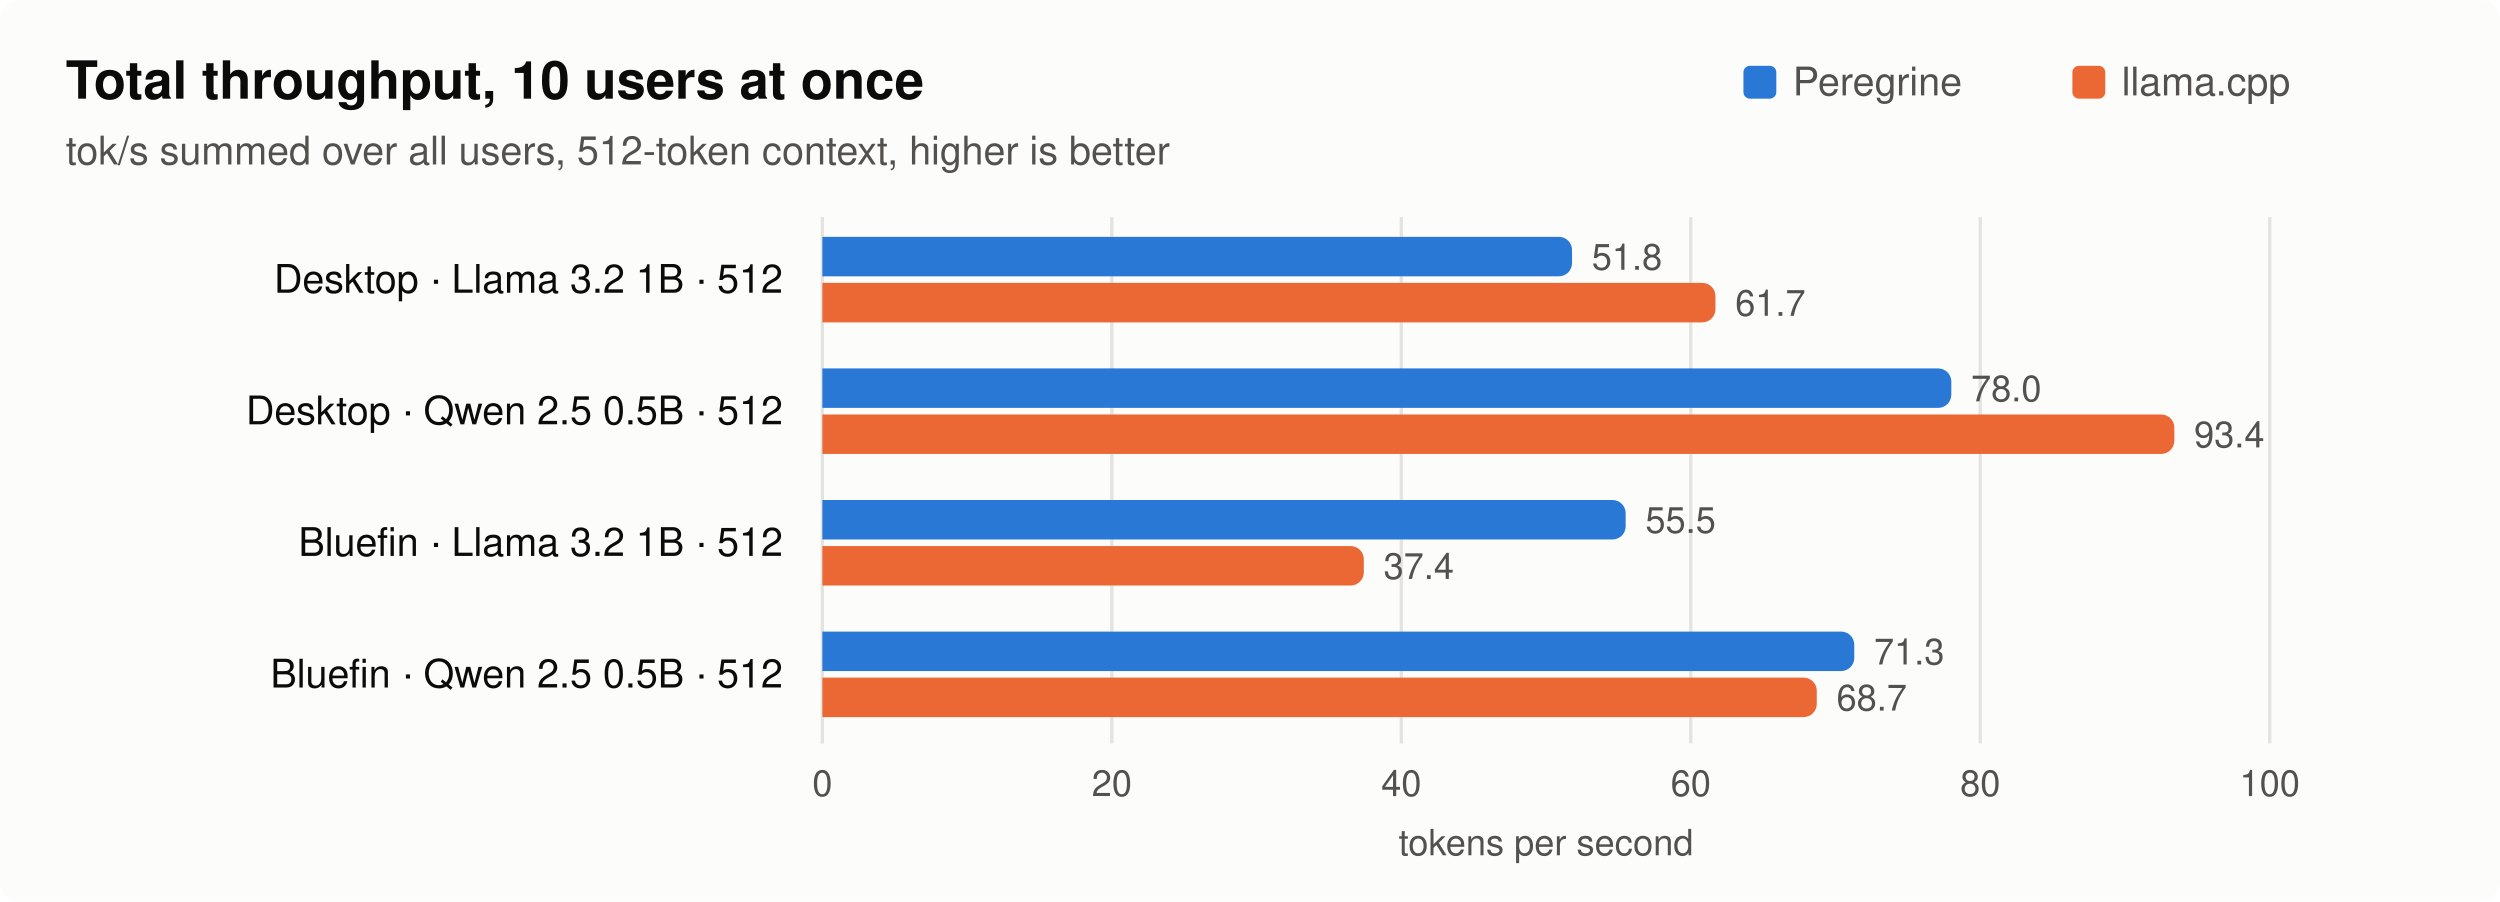
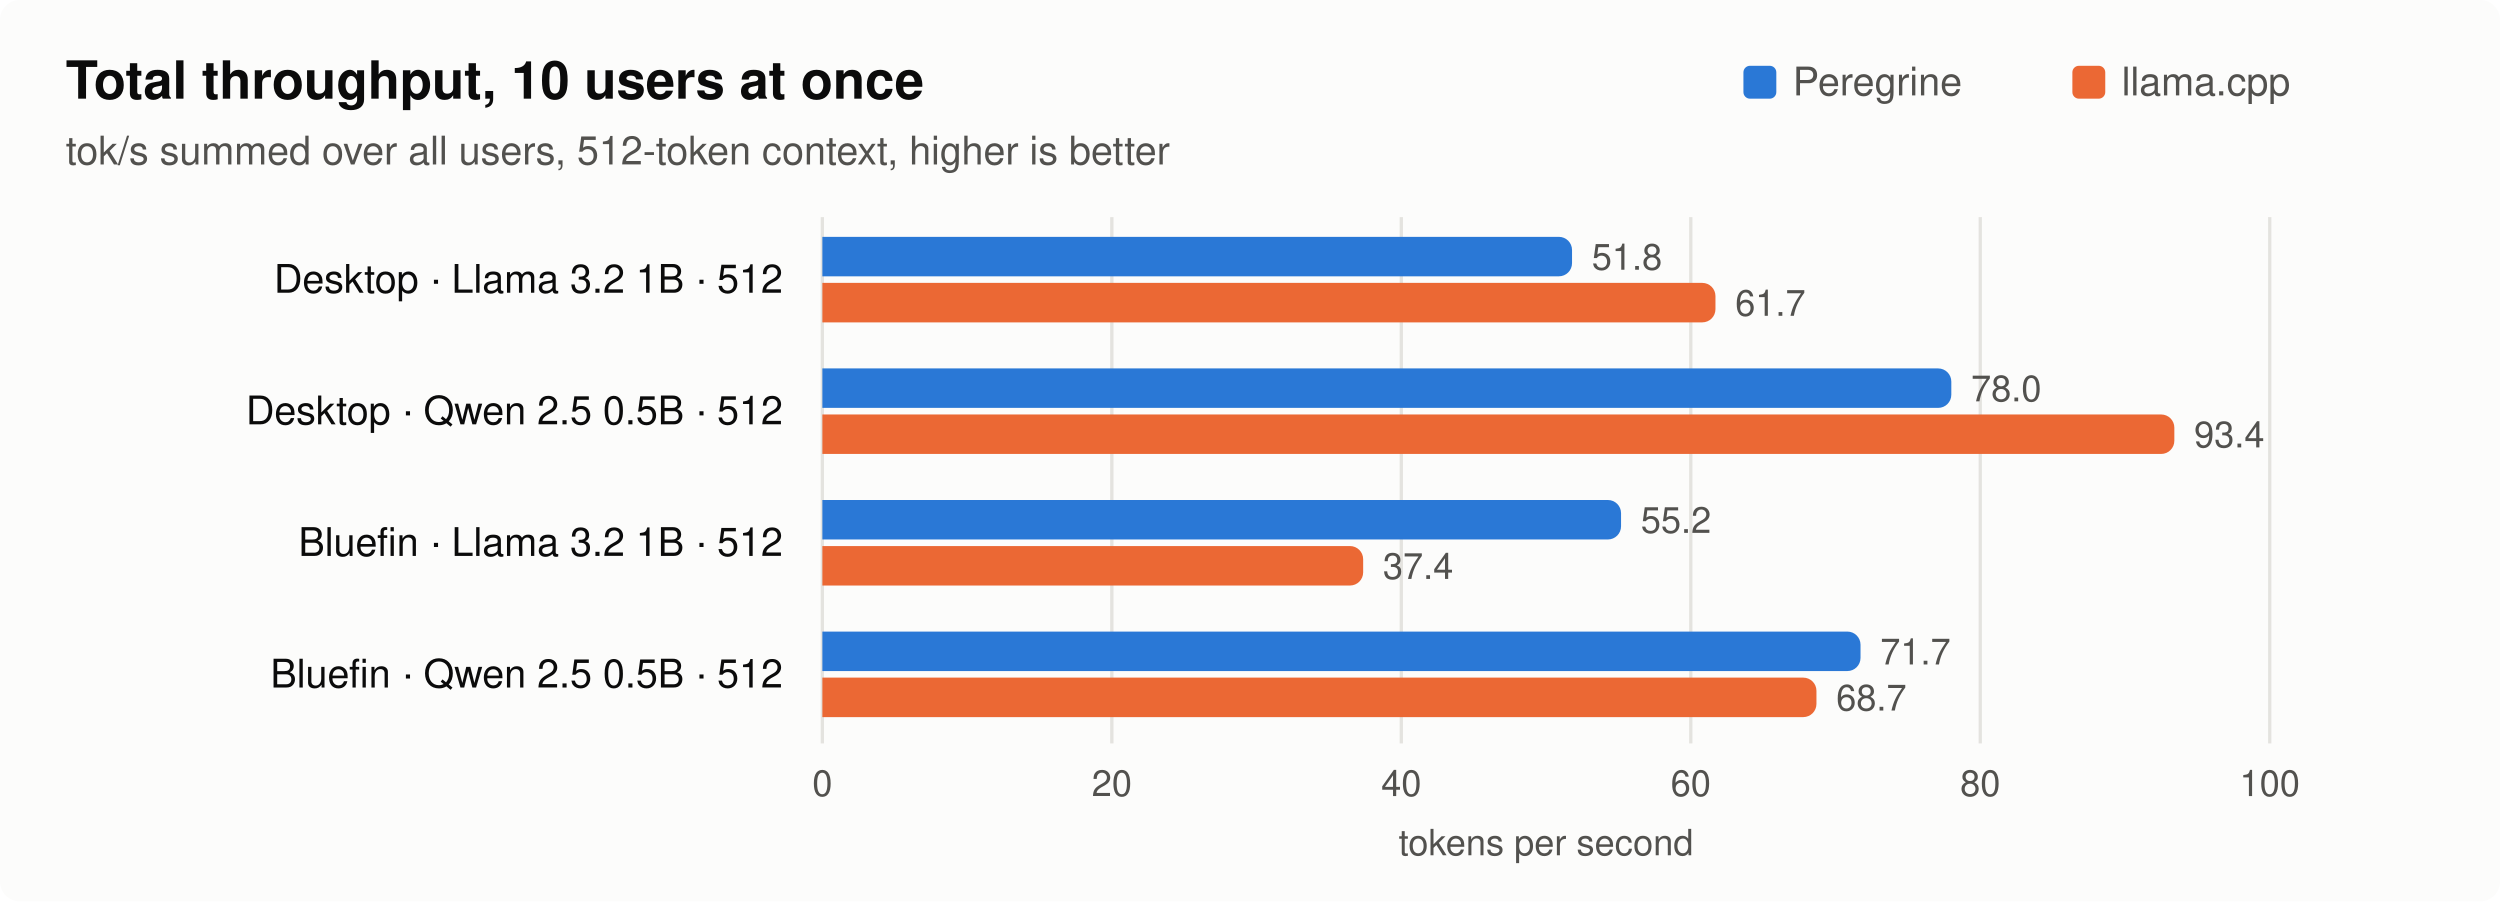
<svg xmlns="http://www.w3.org/2000/svg" width="760" height="274" viewBox="0 0 760 274" role="img" aria-label="Total throughput, 10 users at once">
  <style>
  .surface { fill: #fcfcfb; }
  .t1 { fill: #0b0b0b; } .t2 { fill: #52514e; }
  .grid { stroke: #e4e3df; } .ref { stroke: #52514e; }
  .s1 { fill: #2a78d6; } .s2 { fill: #eb6834; }
  .gap { stroke: #fcfcfb; }
  text { font-family: -apple-system, BlinkMacSystemFont, "Segoe UI", Helvetica, Arial, sans-serif; }
  @media (prefers-color-scheme: dark) {
    .surface { fill: #1a1a19; }
    .t1 { fill: #f0efec; } .t2 { fill: #c3c2b7; }
    .grid { stroke: #383835; } .ref { stroke: #c3c2b7; }
    .s1 { fill: #3987e5; } .s2 { fill: #d95926; }
    .gap { stroke: #1a1a19; }
  }
</style>
  <rect class="surface" width="760" height="274" rx="6" />
  <text class="t1" x="20" y="30" font-size="16" font-weight="600">Total throughput, 10 users at once</text>
  <text class="t2" x="20" y="50" font-size="12">tok/s summed over all users, 512-token context, higher is better</text>
  <rect class="s1" x="530" y="20" width="10" height="10" rx="2" />
  <text class="t2" x="545" y="29" font-size="12">Peregrine</text>
  <rect class="s2" x="630" y="20" width="10" height="10" rx="2" />
  <text class="t2" x="645" y="29" font-size="12">llama.cpp</text>
  <line class="grid" x1="250.0" y1="66" x2="250.0" y2="226" stroke-width="1" />
  <text class="t2" x="250.0" y="242" font-size="11" text-anchor="middle">0</text>
  <line class="grid" x1="338.0" y1="66" x2="338.0" y2="226" stroke-width="1" />
  <text class="t2" x="338.0" y="242" font-size="11" text-anchor="middle">20</text>
  <line class="grid" x1="426.0" y1="66" x2="426.0" y2="226" stroke-width="1" />
  <text class="t2" x="426.0" y="242" font-size="11" text-anchor="middle">40</text>
  <line class="grid" x1="514.0" y1="66" x2="514.0" y2="226" stroke-width="1" />
  <text class="t2" x="514.0" y="242" font-size="11" text-anchor="middle">60</text>
  <line class="grid" x1="602.0" y1="66" x2="602.0" y2="226" stroke-width="1" />
  <text class="t2" x="602.0" y="242" font-size="11" text-anchor="middle">80</text>
  <line class="grid" x1="690.0" y1="66" x2="690.0" y2="226" stroke-width="1" />
  <text class="t2" x="690.0" y="242" font-size="11" text-anchor="middle">100</text>
  <text class="t1" x="238" y="89.0" font-size="12" text-anchor="end">Desktop · Llama 3.2 1B · 512</text>
  <path class="s1" d="M250.0,72.0 H473.9 A4.0,4.0 0 0 1 477.9,76.0 V80.0 A4.0,4.0 0 0 1 473.9,84.0 H250.0 Z" />
  <text class="t2" x="483.9" y="82" font-size="11">51.8</text>
  <path class="s2" d="M250.0,86.0 H517.5 A4.0,4.0 0 0 1 521.5,90.0 V94.0 A4.0,4.0 0 0 1 517.5,98.0 H250.0 Z" />
  <text class="t2" x="527.5" y="96" font-size="11">61.7</text>
  <text class="t1" x="238" y="129.0" font-size="12" text-anchor="end">Desktop · Qwen 2.5 0.5B · 512</text>
  <path class="s1" d="M250.0,112.0 H589.2 A4.0,4.0 0 0 1 593.2,116.0 V120.0 A4.0,4.0 0 0 1 589.2,124.0 H250.0 Z" />
  <text class="t2" x="599.2" y="122" font-size="11">78.0</text>
  <path class="s2" d="M250.0,126.0 H657.0 A4.0,4.0 0 0 1 661.0,130.0 V134.0 A4.0,4.0 0 0 1 657.0,138.0 H250.0 Z" />
  <text class="t2" x="667.0" y="136" font-size="11">93.4</text>
  <text class="t1" x="238" y="169.0" font-size="12" text-anchor="end">Bluefin · Llama 3.2 1B · 512</text>
-   <path class="s1" d="M250.0,152.0 H490.2 A4.0,4.0 0 0 1 494.2,156.0 V160.0 A4.0,4.0 0 0 1 490.2,164.0 H250.0 Z" />
-   <text class="t2" x="500.2" y="162" font-size="11">55.5</text>
-   <path class="s2" d="M250.0,166.0 H410.6 A4.0,4.0 0 0 1 414.6,170.0 V174.0 A4.0,4.0 0 0 1 410.6,178.0 H250.0 Z" />
-   <text class="t2" x="420.6" y="176" font-size="11">37.4</text>
+   <path class="s1" d="M250.0,152.0 H488.8 A4.0,4.0 0 0 1 492.8,156.0 V160.0 A4.0,4.0 0 0 1 488.8,164.0 H250.0 Z" />
+   <text class="t2" x="498.8" y="162" font-size="11">55.2</text>
+   <path class="s2" d="M250.0,166.0 H410.4 A4.0,4.0 0 0 1 414.4,170.0 V174.0 A4.0,4.0 0 0 1 410.4,178.0 H250.0 Z" />
+   <text class="t2" x="420.4" y="176" font-size="11">37.4</text>
  <text class="t1" x="238" y="209.0" font-size="12" text-anchor="end">Bluefin · Qwen 2.5 0.5B · 512</text>
-   <path class="s1" d="M250.0,192.0 H559.7 A4.0,4.0 0 0 1 563.7,196.0 V200.0 A4.0,4.0 0 0 1 559.7,204.0 H250.0 Z" />
-   <text class="t2" x="569.7" y="202" font-size="11">71.3</text>
-   <path class="s2" d="M250.0,206.0 H548.3 A4.0,4.0 0 0 1 552.3,210.0 V214.0 A4.0,4.0 0 0 1 548.3,218.0 H250.0 Z" />
-   <text class="t2" x="558.3" y="216" font-size="11">68.7</text>
+   <path class="s1" d="M250.0,192.0 H561.6 A4.0,4.0 0 0 1 565.6,196.0 V200.0 A4.0,4.0 0 0 1 561.6,204.0 H250.0 Z" />
+   <text class="t2" x="571.6" y="202" font-size="11">71.7</text>
+   <path class="s2" d="M250.0,206.0 H548.2 A4.0,4.0 0 0 1 552.2,210.0 V214.0 A4.0,4.0 0 0 1 548.2,218.0 H250.0 Z" />
+   <text class="t2" x="558.2" y="216" font-size="11">68.7</text>
  <text class="t2" x="470.0" y="260" font-size="11" text-anchor="middle">tokens per second</text>
</svg>
